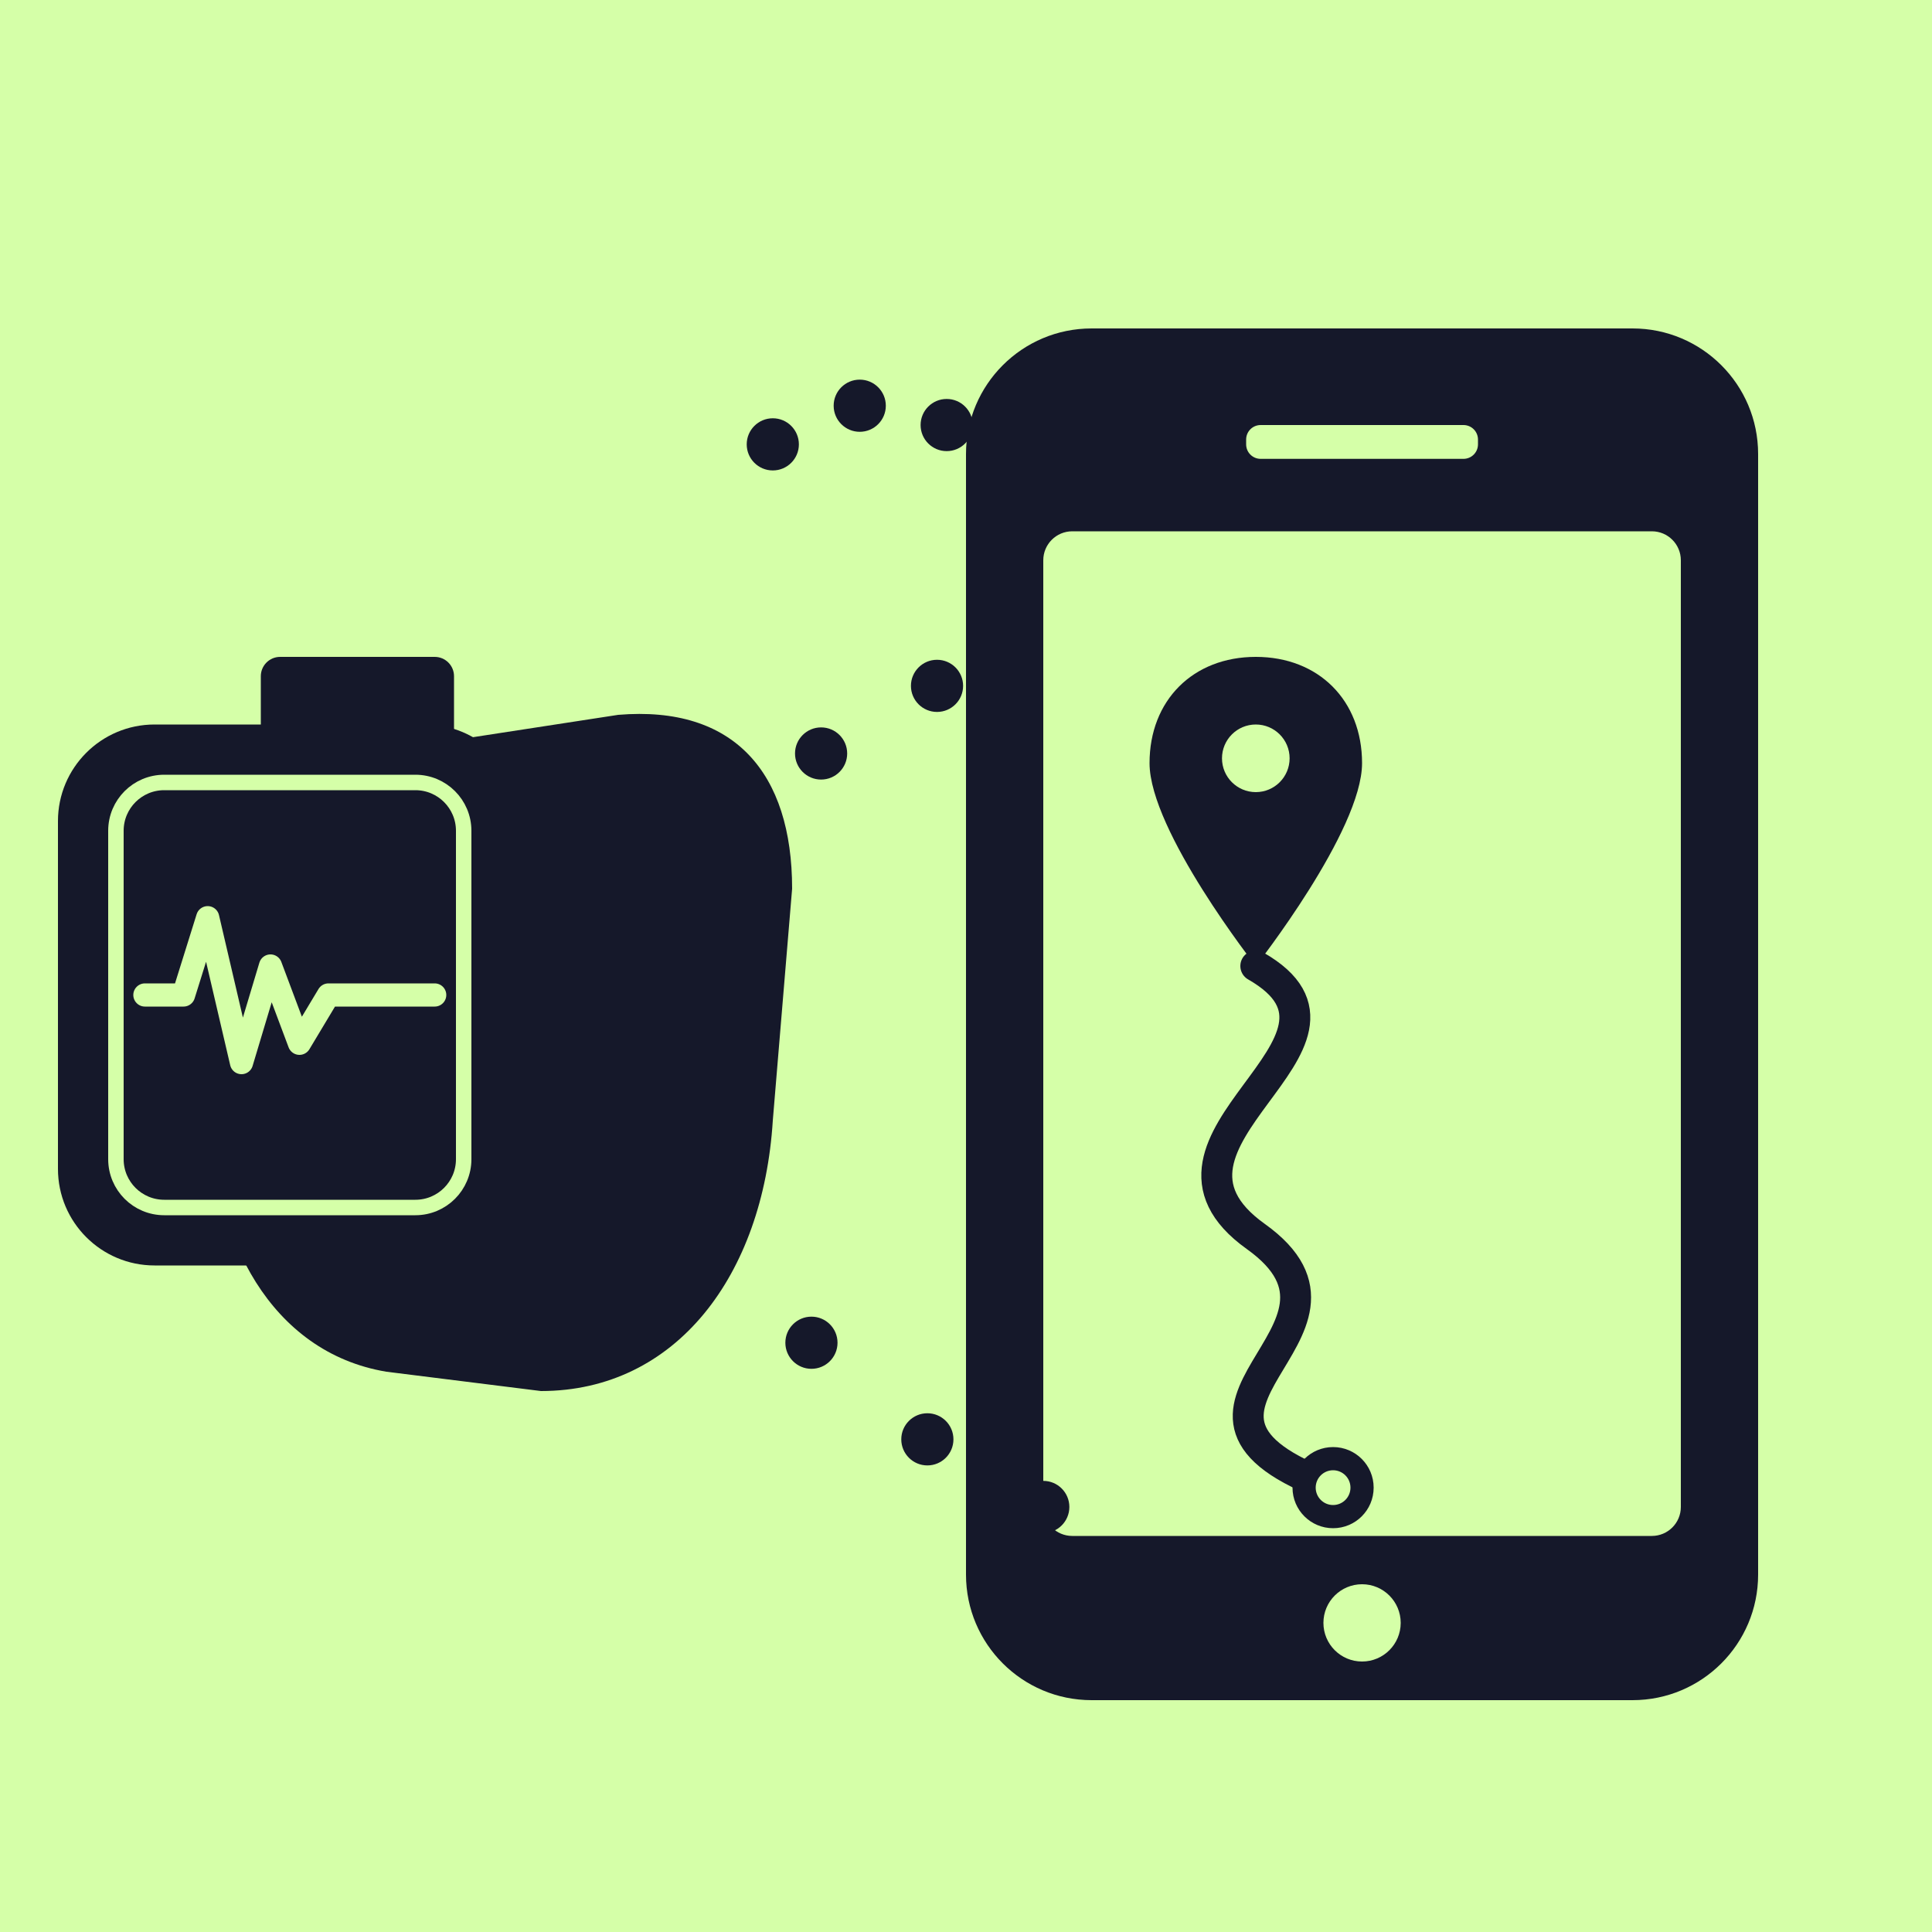
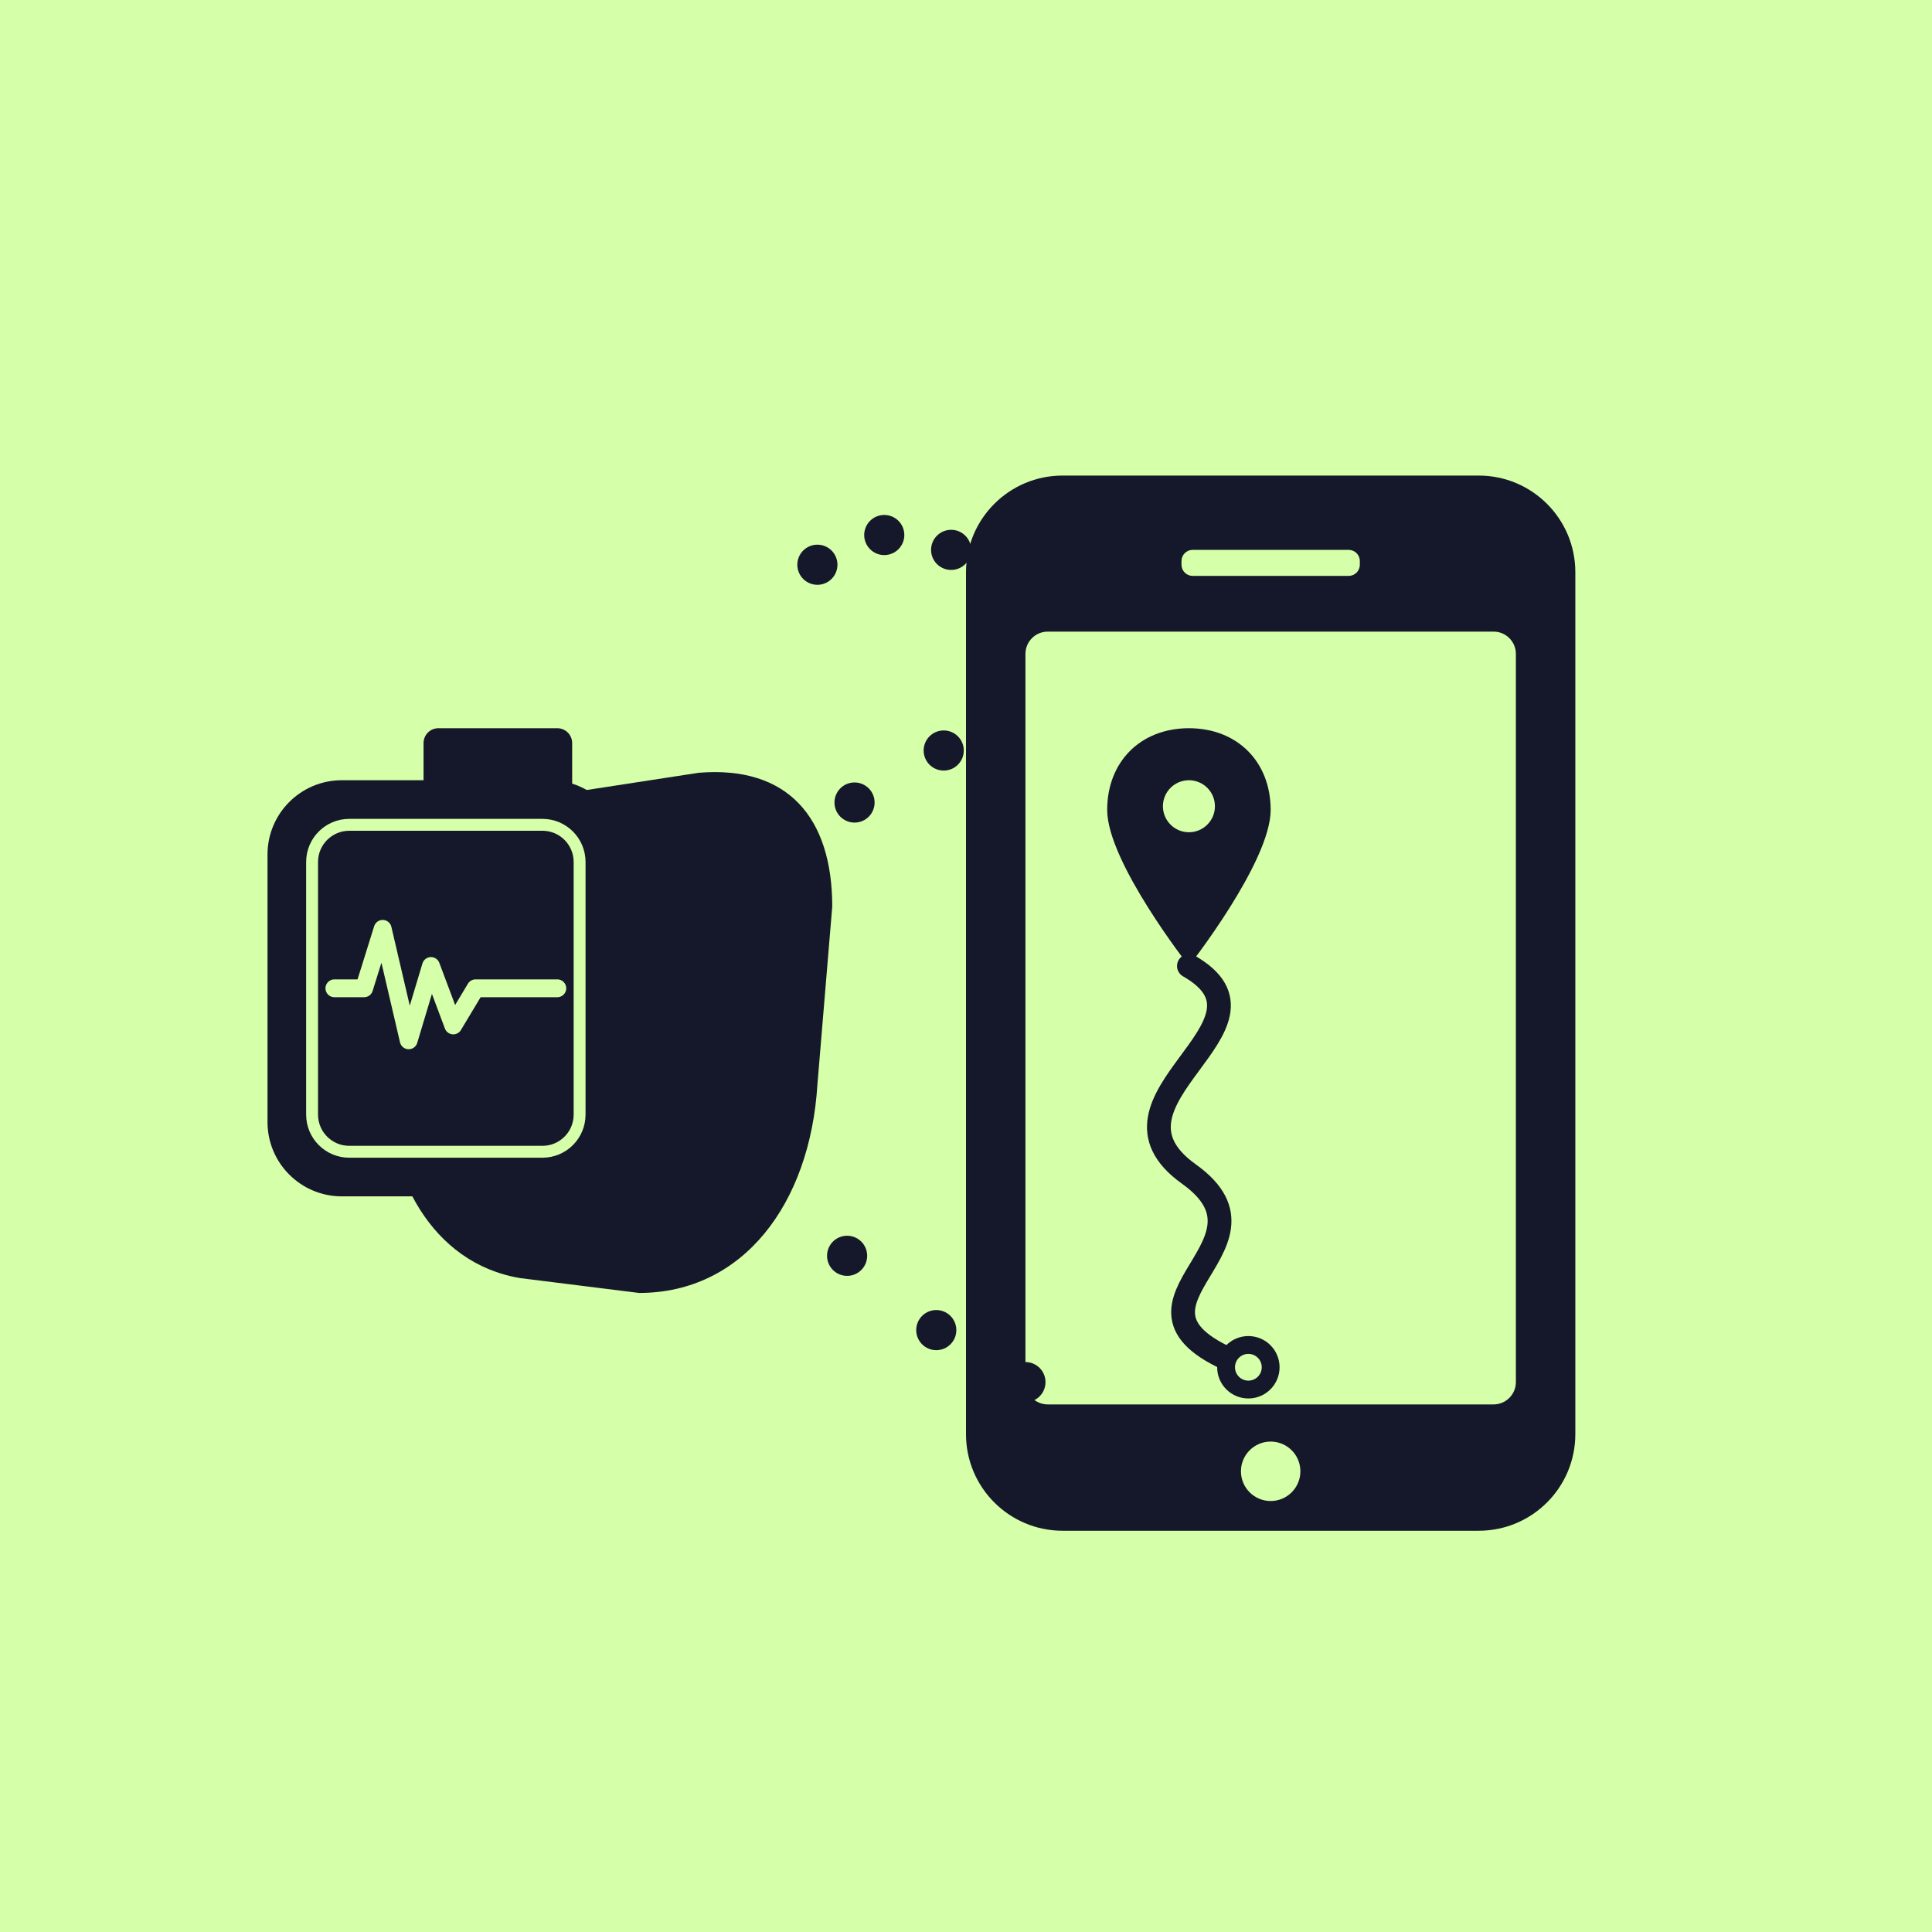
- <svg xmlns="http://www.w3.org/2000/svg" viewBox="0 0 200 200" role="img" aria-label="Подключи трекер: часы и телефон">
-   <rect width="200" height="200" fill="#d5ffa8" />
-   <rect x="100" y="34" width="82" height="142" rx="13" fill="#15182a" />
-   <rect x="129" y="44" width="24" height="3.5" rx="1.5" fill="#d5ffa8" />
-   <circle cx="141" cy="168" r="4" fill="#d5ffa8" />
-   <rect x="108" y="55" width="66" height="104" rx="3" fill="#d5ffa8" />
-   <path d="M 130 68 C 123.5 68 119 72.5 119 79 C 119 86 130 100 130 100 C 130 100 141 86 141 79 C 141 72.5 136.5 68 130 68 Z" fill="#15182a" />
-   <circle cx="130" cy="78.5" r="3.5" fill="#d5ffa8" />
-   <path d="M 130 100 C 144 108 116 118 130 128 C 144 138 116 146 138 154" fill="none" stroke="#15182a" stroke-width="3.2" stroke-linecap="round" stroke-linejoin="round" />
-   <circle cx="138" cy="154" r="4.2" fill="#15182a" />
-   <circle cx="138" cy="154" r="1.8" fill="#d5ffa8" />
-   <g fill="#15182a">
-     <circle cx="80" cy="46" r="2.7" />
-     <circle cx="89" cy="42" r="2.7" />
-     <circle cx="98" cy="44" r="2.7" />
-     <circle cx="105" cy="51" r="2.7" />
-     <circle cx="104" cy="62" r="2.7" />
-     <circle cx="97" cy="71" r="2.7" />
-     <circle cx="85" cy="78" r="2.7" />
-     <circle cx="73" cy="86" r="2.7" />
-     <circle cx="67" cy="98" r="2.7" />
-     <circle cx="68" cy="112" r="2.7" />
-     <circle cx="74" cy="126" r="2.7" />
-     <circle cx="84" cy="139" r="2.7" />
-     <circle cx="96" cy="149" r="2.7" />
-     <circle cx="108" cy="156" r="2.7" />
+ <svg xmlns="http://www.w3.org/2000/svg" viewBox="0 0 260 260" role="img" aria-label="Подключи трекер: часы и телефон">
+   <rect width="260" height="260" fill="#d5ffa8" />
+   <g transform="translate(30,30)">
+     <rect x="100" y="34" width="82" height="142" rx="13" fill="#15182a" />
+     <rect x="129" y="44" width="24" height="3.5" rx="1.5" fill="#d5ffa8" />
+     <circle cx="141" cy="168" r="4" fill="#d5ffa8" />
+     <rect x="108" y="55" width="66" height="104" rx="3" fill="#d5ffa8" />
+     <path d="M 130 68 C 123.5 68 119 72.5 119 79 C 119 86 130 100 130 100 C 130 100 141 86 141 79 C 141 72.5 136.5 68 130 68 Z" fill="#15182a" />
+     <circle cx="130" cy="78.5" r="3.5" fill="#d5ffa8" />
+     <path d="M 130 100 C 144 108 116 118 130 128 C 144 138 116 146 138 154" fill="none" stroke="#15182a" stroke-width="3.2" stroke-linecap="round" stroke-linejoin="round" />
+     <circle cx="138" cy="154" r="4.2" fill="#15182a" />
+     <circle cx="138" cy="154" r="1.8" fill="#d5ffa8" />
+     <g fill="#15182a">
+       <circle cx="80" cy="46" r="2.7" />
+       <circle cx="89" cy="42" r="2.7" />
+       <circle cx="98" cy="44" r="2.7" />
+       <circle cx="105" cy="51" r="2.7" />
+       <circle cx="104" cy="62" r="2.7" />
+       <circle cx="97" cy="71" r="2.7" />
+       <circle cx="85" cy="78" r="2.7" />
+       <circle cx="73" cy="86" r="2.7" />
+       <circle cx="67" cy="98" r="2.7" />
+       <circle cx="68" cy="112" r="2.7" />
+       <circle cx="74" cy="126" r="2.7" />
+       <circle cx="84" cy="139" r="2.7" />
+       <circle cx="96" cy="149" r="2.7" />
+       <circle cx="108" cy="156" r="2.7" />
+     </g>
+     <path d="M 22 96 C 22 88 27 80 38 78 L 64 74 C 76 73 82 80 82 92 L 80 116 C 79 132 70 144 56 144 L 40 142 C 28 140 22 128 22 116 Z" fill="#15182a" />
+     <rect x="27" y="68" width="20" height="10" rx="2" fill="#15182a" />
+     <rect x="27" y="124" width="20" height="10" rx="2" fill="#15182a" />
+     <rect x="6" y="75" width="48" height="56" rx="10" fill="#15182a" />
+     <rect x="54" y="98" width="3.5" height="10" rx="1" fill="#15182a" />
+     <rect x="12" y="81" width="36" height="44" rx="5" fill="#15182a" stroke="#d5ffa8" stroke-width="1.6" />
+     <path d="M 15 103 L 19 103 L 21.5 95 L 25 110 L 28 100 L 31 108 L 34 103 L 45 103" fill="none" stroke="#d5ffa8" stroke-width="2.4" stroke-linecap="round" stroke-linejoin="round" />
  </g>
-   <path d="M 22 96 C 22 88 27 80 38 78 L 64 74 C 76 73 82 80 82 92 L 80 116 C 79 132 70 144 56 144 L 40 142 C 28 140 22 128 22 116 Z" fill="#15182a" />
-   <rect x="27" y="68" width="20" height="10" rx="2" fill="#15182a" />
-   <rect x="27" y="124" width="20" height="10" rx="2" fill="#15182a" />
-   <rect x="6" y="75" width="48" height="56" rx="10" fill="#15182a" />
-   <rect x="54" y="98" width="3.5" height="10" rx="1" fill="#15182a" />
-   <rect x="12" y="81" width="36" height="44" rx="5" fill="#15182a" stroke="#d5ffa8" stroke-width="1.6" />
-   <path d="M 15 103 L 19 103 L 21.5 95 L 25 110 L 28 100 L 31 108 L 34 103 L 45 103" fill="none" stroke="#d5ffa8" stroke-width="2.4" stroke-linecap="round" stroke-linejoin="round" />
</svg>
